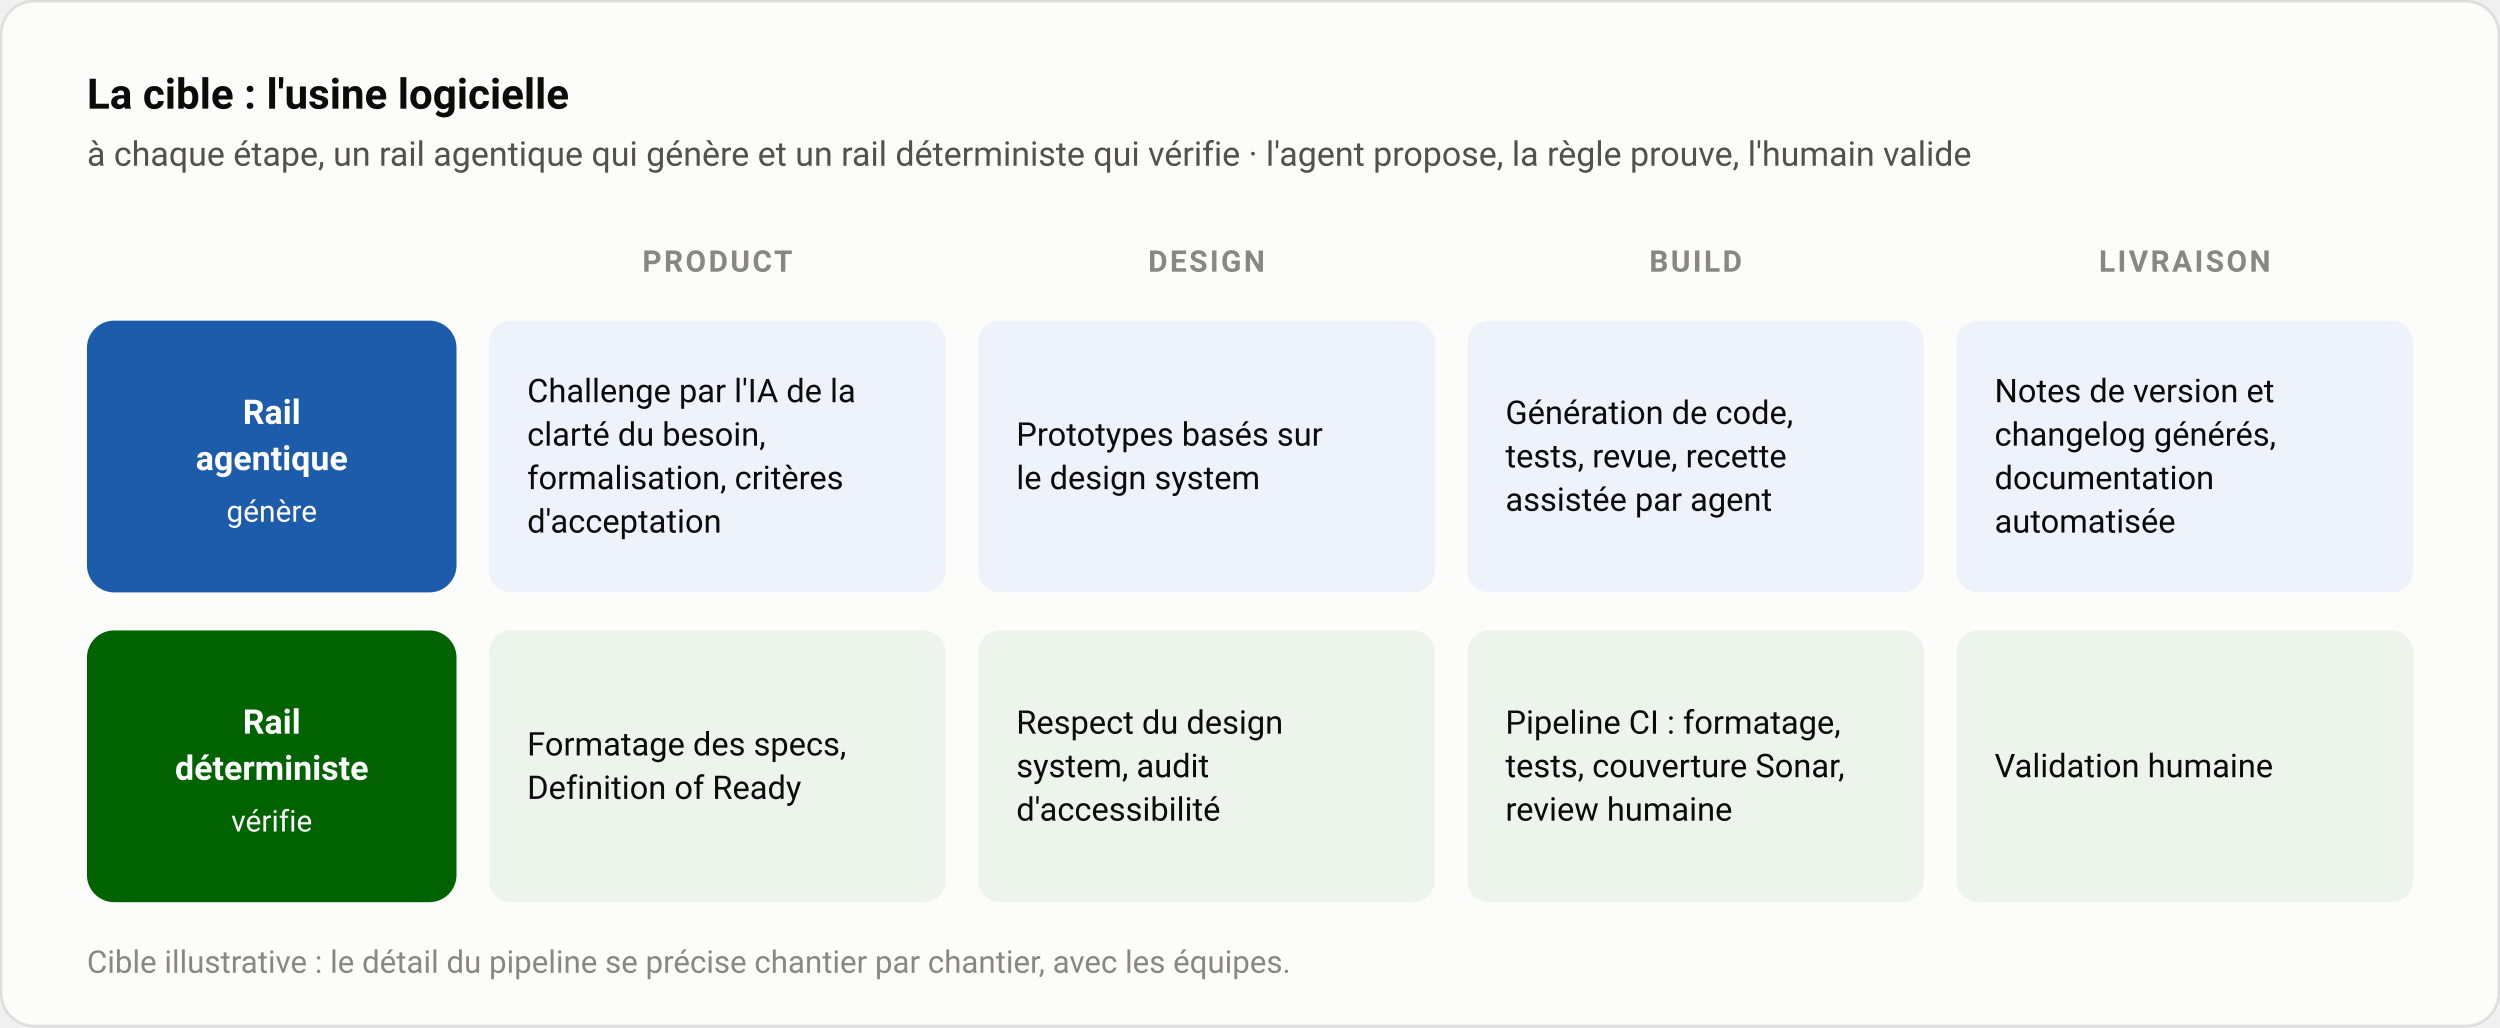
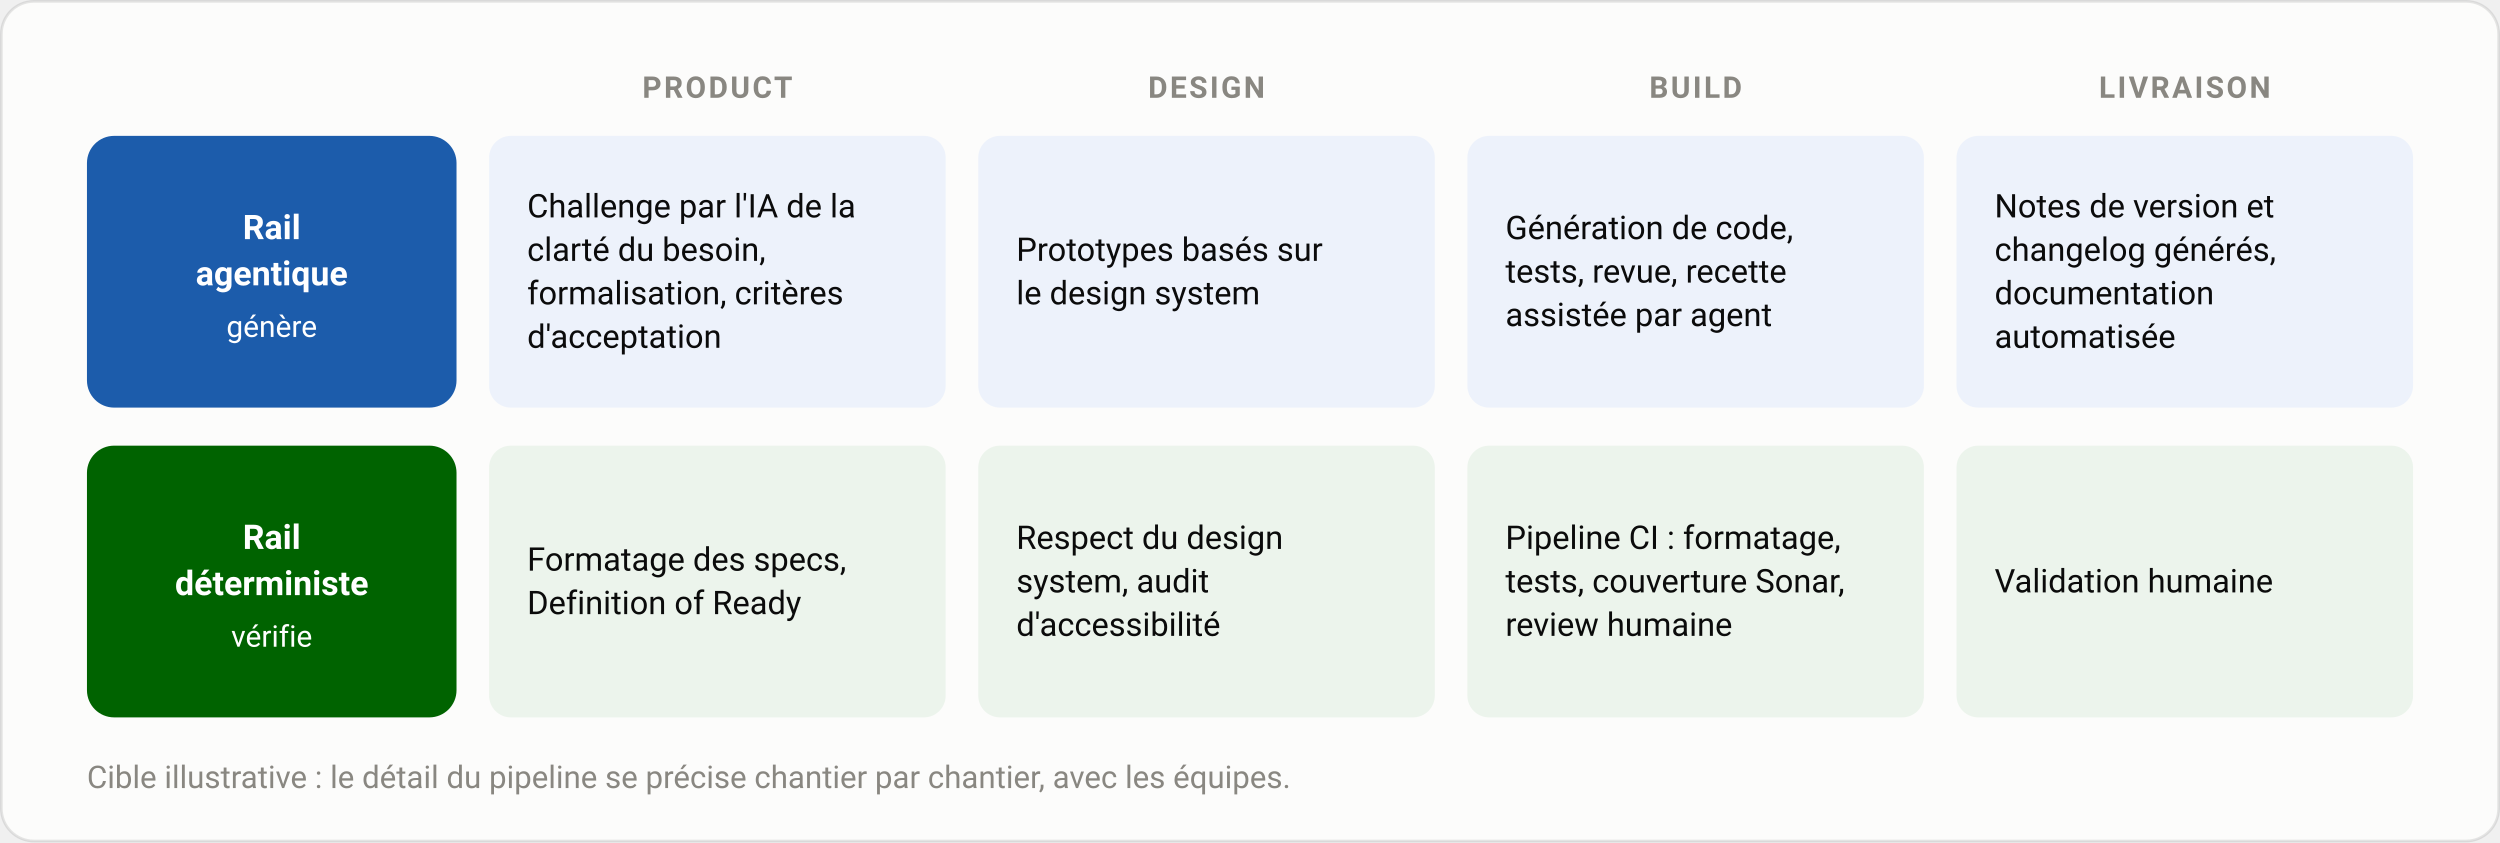
- <svg xmlns="http://www.w3.org/2000/svg" width="920" height="378" viewBox="0 0 920 378" font-family="-apple-system,'Segoe UI',system-ui,Roboto,'Helvetica Neue',Arial,sans-serif">
-   <rect x="0.5" y="0.5" width="919" height="377" rx="12" fill="#fcfcfb" stroke="rgba(11,11,11,0.10)" />
-   <text x="32" y="40" font-size="15.5" fill="#0b0b0b" font-weight="600" text-anchor="start">La cible : l'usine logicielle</text>
-   <text x="32" y="61" font-size="12.5" fill="#52514e" font-weight="normal" text-anchor="start">à chaque étape, un rail agentique qui génère et un rail déterministe qui vérifie · l'agent propose, la règle prouve, l'humain valide</text>
-   <text x="264.0" y="100" font-size="11" fill="#898781" font-weight="600" text-anchor="middle" letter-spacing="0.08em">PRODUCT</text>
-   <text x="444.0" y="100" font-size="11" fill="#898781" font-weight="600" text-anchor="middle" letter-spacing="0.08em">DESIGN</text>
-   <text x="624.0" y="100" font-size="11" fill="#898781" font-weight="600" text-anchor="middle" letter-spacing="0.08em">BUILD</text>
-   <text x="804.0" y="100" font-size="11" fill="#898781" font-weight="600" text-anchor="middle" letter-spacing="0.08em">LIVRAISON</text>
-   <rect x="32" y="118" width="136" height="100" rx="10" fill="#1c5cab" />
-   <text x="100" y="156.0" font-size="12.5" fill="#ffffff" font-weight="600" text-anchor="middle">Rail</text>
-   <text x="100" y="173.0" font-size="12.5" fill="#ffffff" font-weight="600" text-anchor="middle">agentique</text>
-   <text x="100" y="192.0" font-size="11" fill="#ffffff" font-weight="normal" text-anchor="middle">génère</text>
-   <rect x="180.0" y="118" width="168.0" height="100" rx="8" fill="#edf2fb" />
-   <text x="194.0" y="148.0" font-size="12" fill="#0b0b0b" font-weight="normal" text-anchor="start">Challenge par l'IA de la</text>
-   <text x="194.0" y="164.0" font-size="12" fill="#0b0b0b" font-weight="normal" text-anchor="start">clarté du besoin,</text>
-   <text x="194.0" y="180.0" font-size="12" fill="#0b0b0b" font-weight="normal" text-anchor="start">formalisation, critères</text>
-   <text x="194.0" y="196.0" font-size="12" fill="#0b0b0b" font-weight="normal" text-anchor="start">d'acceptation</text>
-   <rect x="360.0" y="118" width="168.0" height="100" rx="8" fill="#edf2fb" />
-   <text x="374.0" y="164.0" font-size="12" fill="#0b0b0b" font-weight="normal" text-anchor="start">Prototypes basés sur</text>
-   <text x="374.0" y="180.0" font-size="12" fill="#0b0b0b" font-weight="normal" text-anchor="start">le design system</text>
-   <rect x="540.0" y="118" width="168.0" height="100" rx="8" fill="#edf2fb" />
-   <text x="554.0" y="156.0" font-size="12" fill="#0b0b0b" font-weight="normal" text-anchor="start">Génération de code,</text>
-   <text x="554.0" y="172.0" font-size="12" fill="#0b0b0b" font-weight="normal" text-anchor="start">tests, revue, recette</text>
-   <text x="554.0" y="188.0" font-size="12" fill="#0b0b0b" font-weight="normal" text-anchor="start">assistée par agent</text>
-   <rect x="720.0" y="118" width="168.0" height="100" rx="8" fill="#edf2fb" />
-   <text x="734.0" y="148.0" font-size="12" fill="#0b0b0b" font-weight="normal" text-anchor="start">Notes de version et</text>
-   <text x="734.0" y="164.0" font-size="12" fill="#0b0b0b" font-weight="normal" text-anchor="start">changelog générés,</text>
-   <text x="734.0" y="180.0" font-size="12" fill="#0b0b0b" font-weight="normal" text-anchor="start">documentation</text>
-   <text x="734.0" y="196.0" font-size="12" fill="#0b0b0b" font-weight="normal" text-anchor="start">automatisée</text>
-   <rect x="32" y="232" width="136" height="100" rx="10" fill="#006300" />
-   <text x="100" y="270.0" font-size="12.5" fill="#ffffff" font-weight="600" text-anchor="middle">Rail</text>
-   <text x="100" y="287.0" font-size="12.5" fill="#ffffff" font-weight="600" text-anchor="middle">déterministe</text>
-   <text x="100" y="306.0" font-size="11" fill="#ffffff" font-weight="normal" text-anchor="middle">vérifie</text>
-   <rect x="180.0" y="232" width="168.0" height="100" rx="8" fill="#ecf4ec" />
-   <text x="194.0" y="278.0" font-size="12" fill="#0b0b0b" font-weight="normal" text-anchor="start">Formatage des specs,</text>
-   <text x="194.0" y="294.0" font-size="12" fill="#0b0b0b" font-weight="normal" text-anchor="start">Definition of Ready</text>
-   <rect x="360.0" y="232" width="168.0" height="100" rx="8" fill="#ecf4ec" />
-   <text x="374.0" y="270.0" font-size="12" fill="#0b0b0b" font-weight="normal" text-anchor="start">Respect du design</text>
-   <text x="374.0" y="286.0" font-size="12" fill="#0b0b0b" font-weight="normal" text-anchor="start">system, audit</text>
-   <text x="374.0" y="302.0" font-size="12" fill="#0b0b0b" font-weight="normal" text-anchor="start">d'accessibilité</text>
-   <rect x="540.0" y="232" width="168.0" height="100" rx="8" fill="#ecf4ec" />
-   <text x="554.0" y="270.0" font-size="12" fill="#0b0b0b" font-weight="normal" text-anchor="start">Pipeline CI : formatage,</text>
-   <text x="554.0" y="286.0" font-size="12" fill="#0b0b0b" font-weight="normal" text-anchor="start">tests, couverture Sonar,</text>
-   <text x="554.0" y="302.0" font-size="12" fill="#0b0b0b" font-weight="normal" text-anchor="start">review humaine</text>
-   <rect x="720.0" y="232" width="168.0" height="100" rx="8" fill="#ecf4ec" />
-   <text x="734.0" y="286.0" font-size="12" fill="#0b0b0b" font-weight="normal" text-anchor="start">Validation humaine</text>
-   <text x="32" y="358" font-size="11.5" fill="#898781" font-weight="normal" text-anchor="start">Cible illustrative : le détail du pipeline se précise chantier par chantier, avec les équipes.</text>
+ <svg xmlns="http://www.w3.org/2000/svg" width="920" height="310" viewBox="0 0 920 310" font-family="-apple-system,'Segoe UI',system-ui,Roboto,'Helvetica Neue',Arial,sans-serif">
+   <rect x="0.5" y="0.5" width="919" height="309" rx="12" fill="#fcfcfb" stroke="rgba(11,11,11,0.10)" />
+   <text x="264.0" y="36" font-size="11" fill="#898781" font-weight="600" text-anchor="middle" letter-spacing="0.08em">PRODUCT</text>
+   <text x="444.0" y="36" font-size="11" fill="#898781" font-weight="600" text-anchor="middle" letter-spacing="0.08em">DESIGN</text>
+   <text x="624.0" y="36" font-size="11" fill="#898781" font-weight="600" text-anchor="middle" letter-spacing="0.08em">BUILD</text>
+   <text x="804.0" y="36" font-size="11" fill="#898781" font-weight="600" text-anchor="middle" letter-spacing="0.08em">LIVRAISON</text>
+   <rect x="32" y="50" width="136" height="100" rx="10" fill="#1c5cab" />
+   <text x="100" y="88.0" font-size="12.5" fill="#ffffff" font-weight="600" text-anchor="middle">Rail</text>
+   <text x="100" y="105.0" font-size="12.5" fill="#ffffff" font-weight="600" text-anchor="middle">agentique</text>
+   <text x="100" y="124.0" font-size="11" fill="#ffffff" font-weight="normal" text-anchor="middle">génère</text>
+   <rect x="180.0" y="50" width="168.0" height="100" rx="8" fill="#edf2fb" />
+   <text x="194.0" y="80.0" font-size="12" fill="#0b0b0b" font-weight="normal" text-anchor="start">Challenge par l'IA de la</text>
+   <text x="194.0" y="96.0" font-size="12" fill="#0b0b0b" font-weight="normal" text-anchor="start">clarté du besoin,</text>
+   <text x="194.0" y="112.0" font-size="12" fill="#0b0b0b" font-weight="normal" text-anchor="start">formalisation, critères</text>
+   <text x="194.0" y="128.0" font-size="12" fill="#0b0b0b" font-weight="normal" text-anchor="start">d'acceptation</text>
+   <rect x="360.0" y="50" width="168.0" height="100" rx="8" fill="#edf2fb" />
+   <text x="374.0" y="96.0" font-size="12" fill="#0b0b0b" font-weight="normal" text-anchor="start">Prototypes basés sur</text>
+   <text x="374.0" y="112.0" font-size="12" fill="#0b0b0b" font-weight="normal" text-anchor="start">le design system</text>
+   <rect x="540.0" y="50" width="168.0" height="100" rx="8" fill="#edf2fb" />
+   <text x="554.0" y="88.0" font-size="12" fill="#0b0b0b" font-weight="normal" text-anchor="start">Génération de code,</text>
+   <text x="554.0" y="104.0" font-size="12" fill="#0b0b0b" font-weight="normal" text-anchor="start">tests, revue, recette</text>
+   <text x="554.0" y="120.0" font-size="12" fill="#0b0b0b" font-weight="normal" text-anchor="start">assistée par agent</text>
+   <rect x="720.0" y="50" width="168.0" height="100" rx="8" fill="#edf2fb" />
+   <text x="734.0" y="80.0" font-size="12" fill="#0b0b0b" font-weight="normal" text-anchor="start">Notes de version et</text>
+   <text x="734.0" y="96.0" font-size="12" fill="#0b0b0b" font-weight="normal" text-anchor="start">changelog générés,</text>
+   <text x="734.0" y="112.0" font-size="12" fill="#0b0b0b" font-weight="normal" text-anchor="start">documentation</text>
+   <text x="734.0" y="128.0" font-size="12" fill="#0b0b0b" font-weight="normal" text-anchor="start">automatisée</text>
+   <rect x="32" y="164" width="136" height="100" rx="10" fill="#006300" />
+   <text x="100" y="202.0" font-size="12.5" fill="#ffffff" font-weight="600" text-anchor="middle">Rail</text>
+   <text x="100" y="219.0" font-size="12.5" fill="#ffffff" font-weight="600" text-anchor="middle">déterministe</text>
+   <text x="100" y="238.0" font-size="11" fill="#ffffff" font-weight="normal" text-anchor="middle">vérifie</text>
+   <rect x="180.0" y="164" width="168.0" height="100" rx="8" fill="#ecf4ec" />
+   <text x="194.0" y="210.0" font-size="12" fill="#0b0b0b" font-weight="normal" text-anchor="start">Formatage des specs,</text>
+   <text x="194.0" y="226.0" font-size="12" fill="#0b0b0b" font-weight="normal" text-anchor="start">Definition of Ready</text>
+   <rect x="360.0" y="164" width="168.0" height="100" rx="8" fill="#ecf4ec" />
+   <text x="374.0" y="202.0" font-size="12" fill="#0b0b0b" font-weight="normal" text-anchor="start">Respect du design</text>
+   <text x="374.0" y="218.0" font-size="12" fill="#0b0b0b" font-weight="normal" text-anchor="start">system, audit</text>
+   <text x="374.0" y="234.0" font-size="12" fill="#0b0b0b" font-weight="normal" text-anchor="start">d'accessibilité</text>
+   <rect x="540.0" y="164" width="168.0" height="100" rx="8" fill="#ecf4ec" />
+   <text x="554.0" y="202.0" font-size="12" fill="#0b0b0b" font-weight="normal" text-anchor="start">Pipeline CI : formatage,</text>
+   <text x="554.0" y="218.0" font-size="12" fill="#0b0b0b" font-weight="normal" text-anchor="start">tests, couverture Sonar,</text>
+   <text x="554.0" y="234.0" font-size="12" fill="#0b0b0b" font-weight="normal" text-anchor="start">review humaine</text>
+   <rect x="720.0" y="164" width="168.0" height="100" rx="8" fill="#ecf4ec" />
+   <text x="734.0" y="218.0" font-size="12" fill="#0b0b0b" font-weight="normal" text-anchor="start">Validation humaine</text>
+   <text x="32" y="290" font-size="11.5" fill="#898781" font-weight="normal" text-anchor="start">Cible illustrative : le détail du pipeline se précise chantier par chantier, avec les équipes.</text>
</svg>
